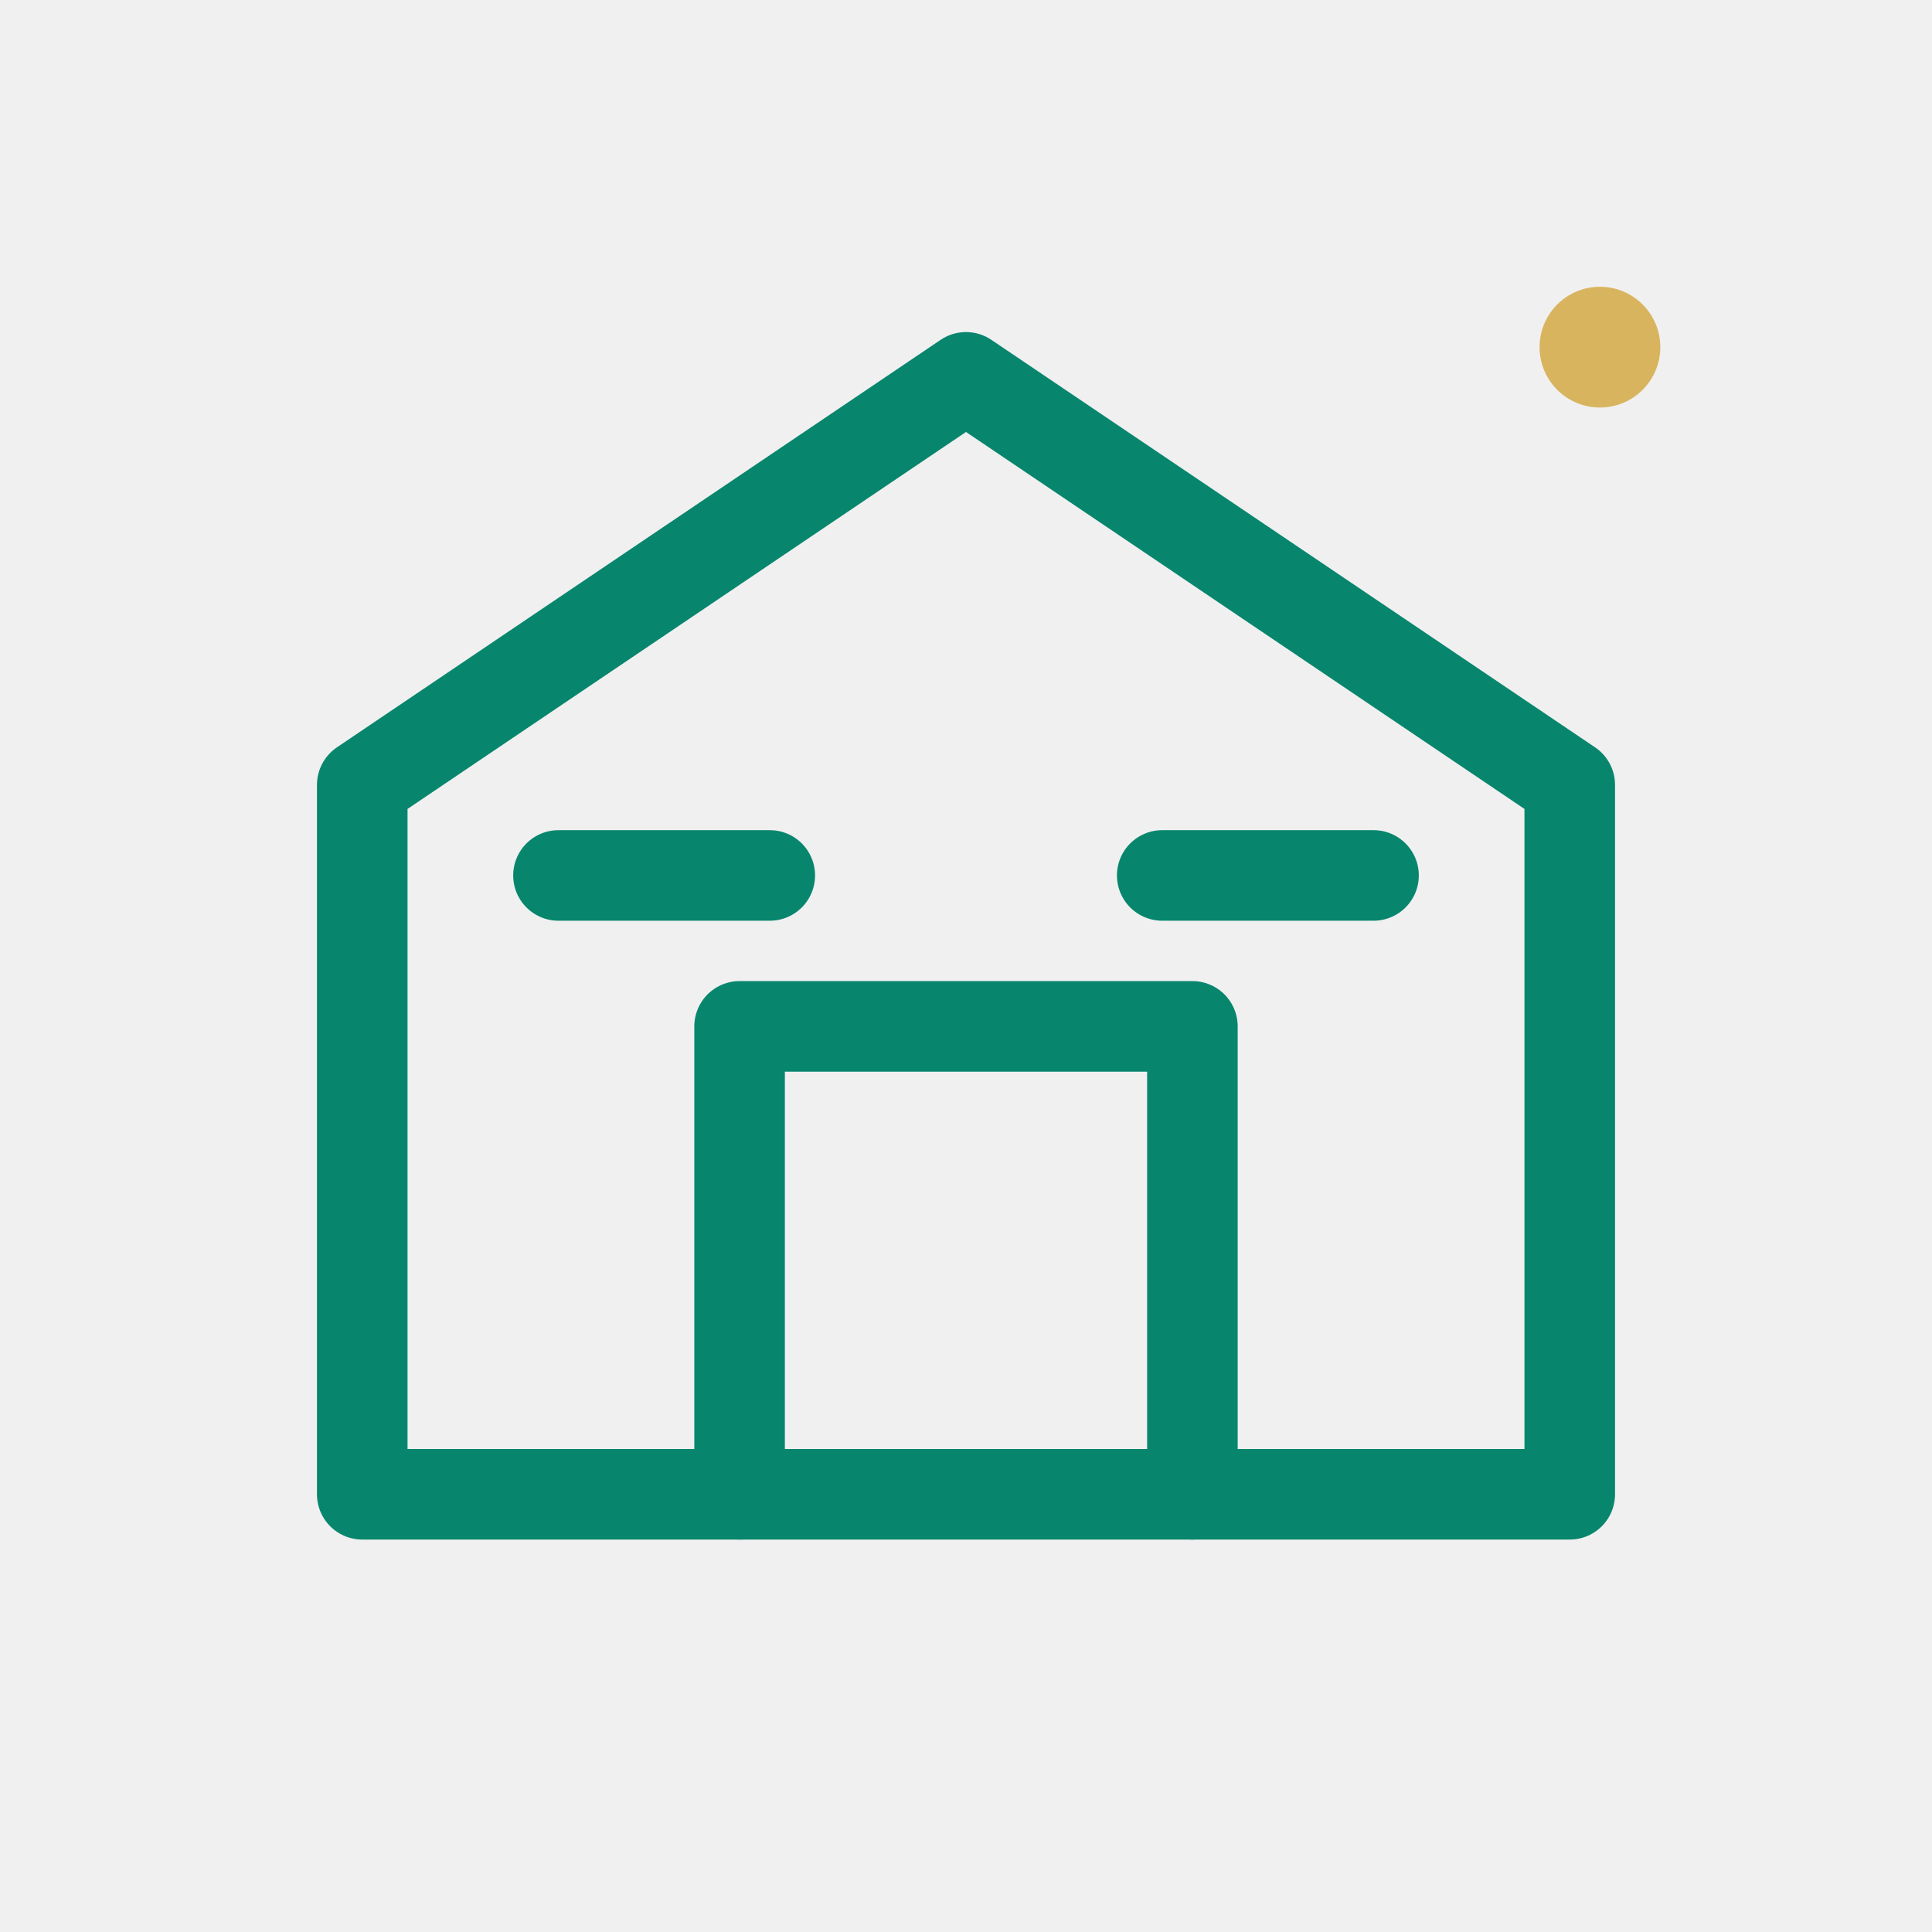
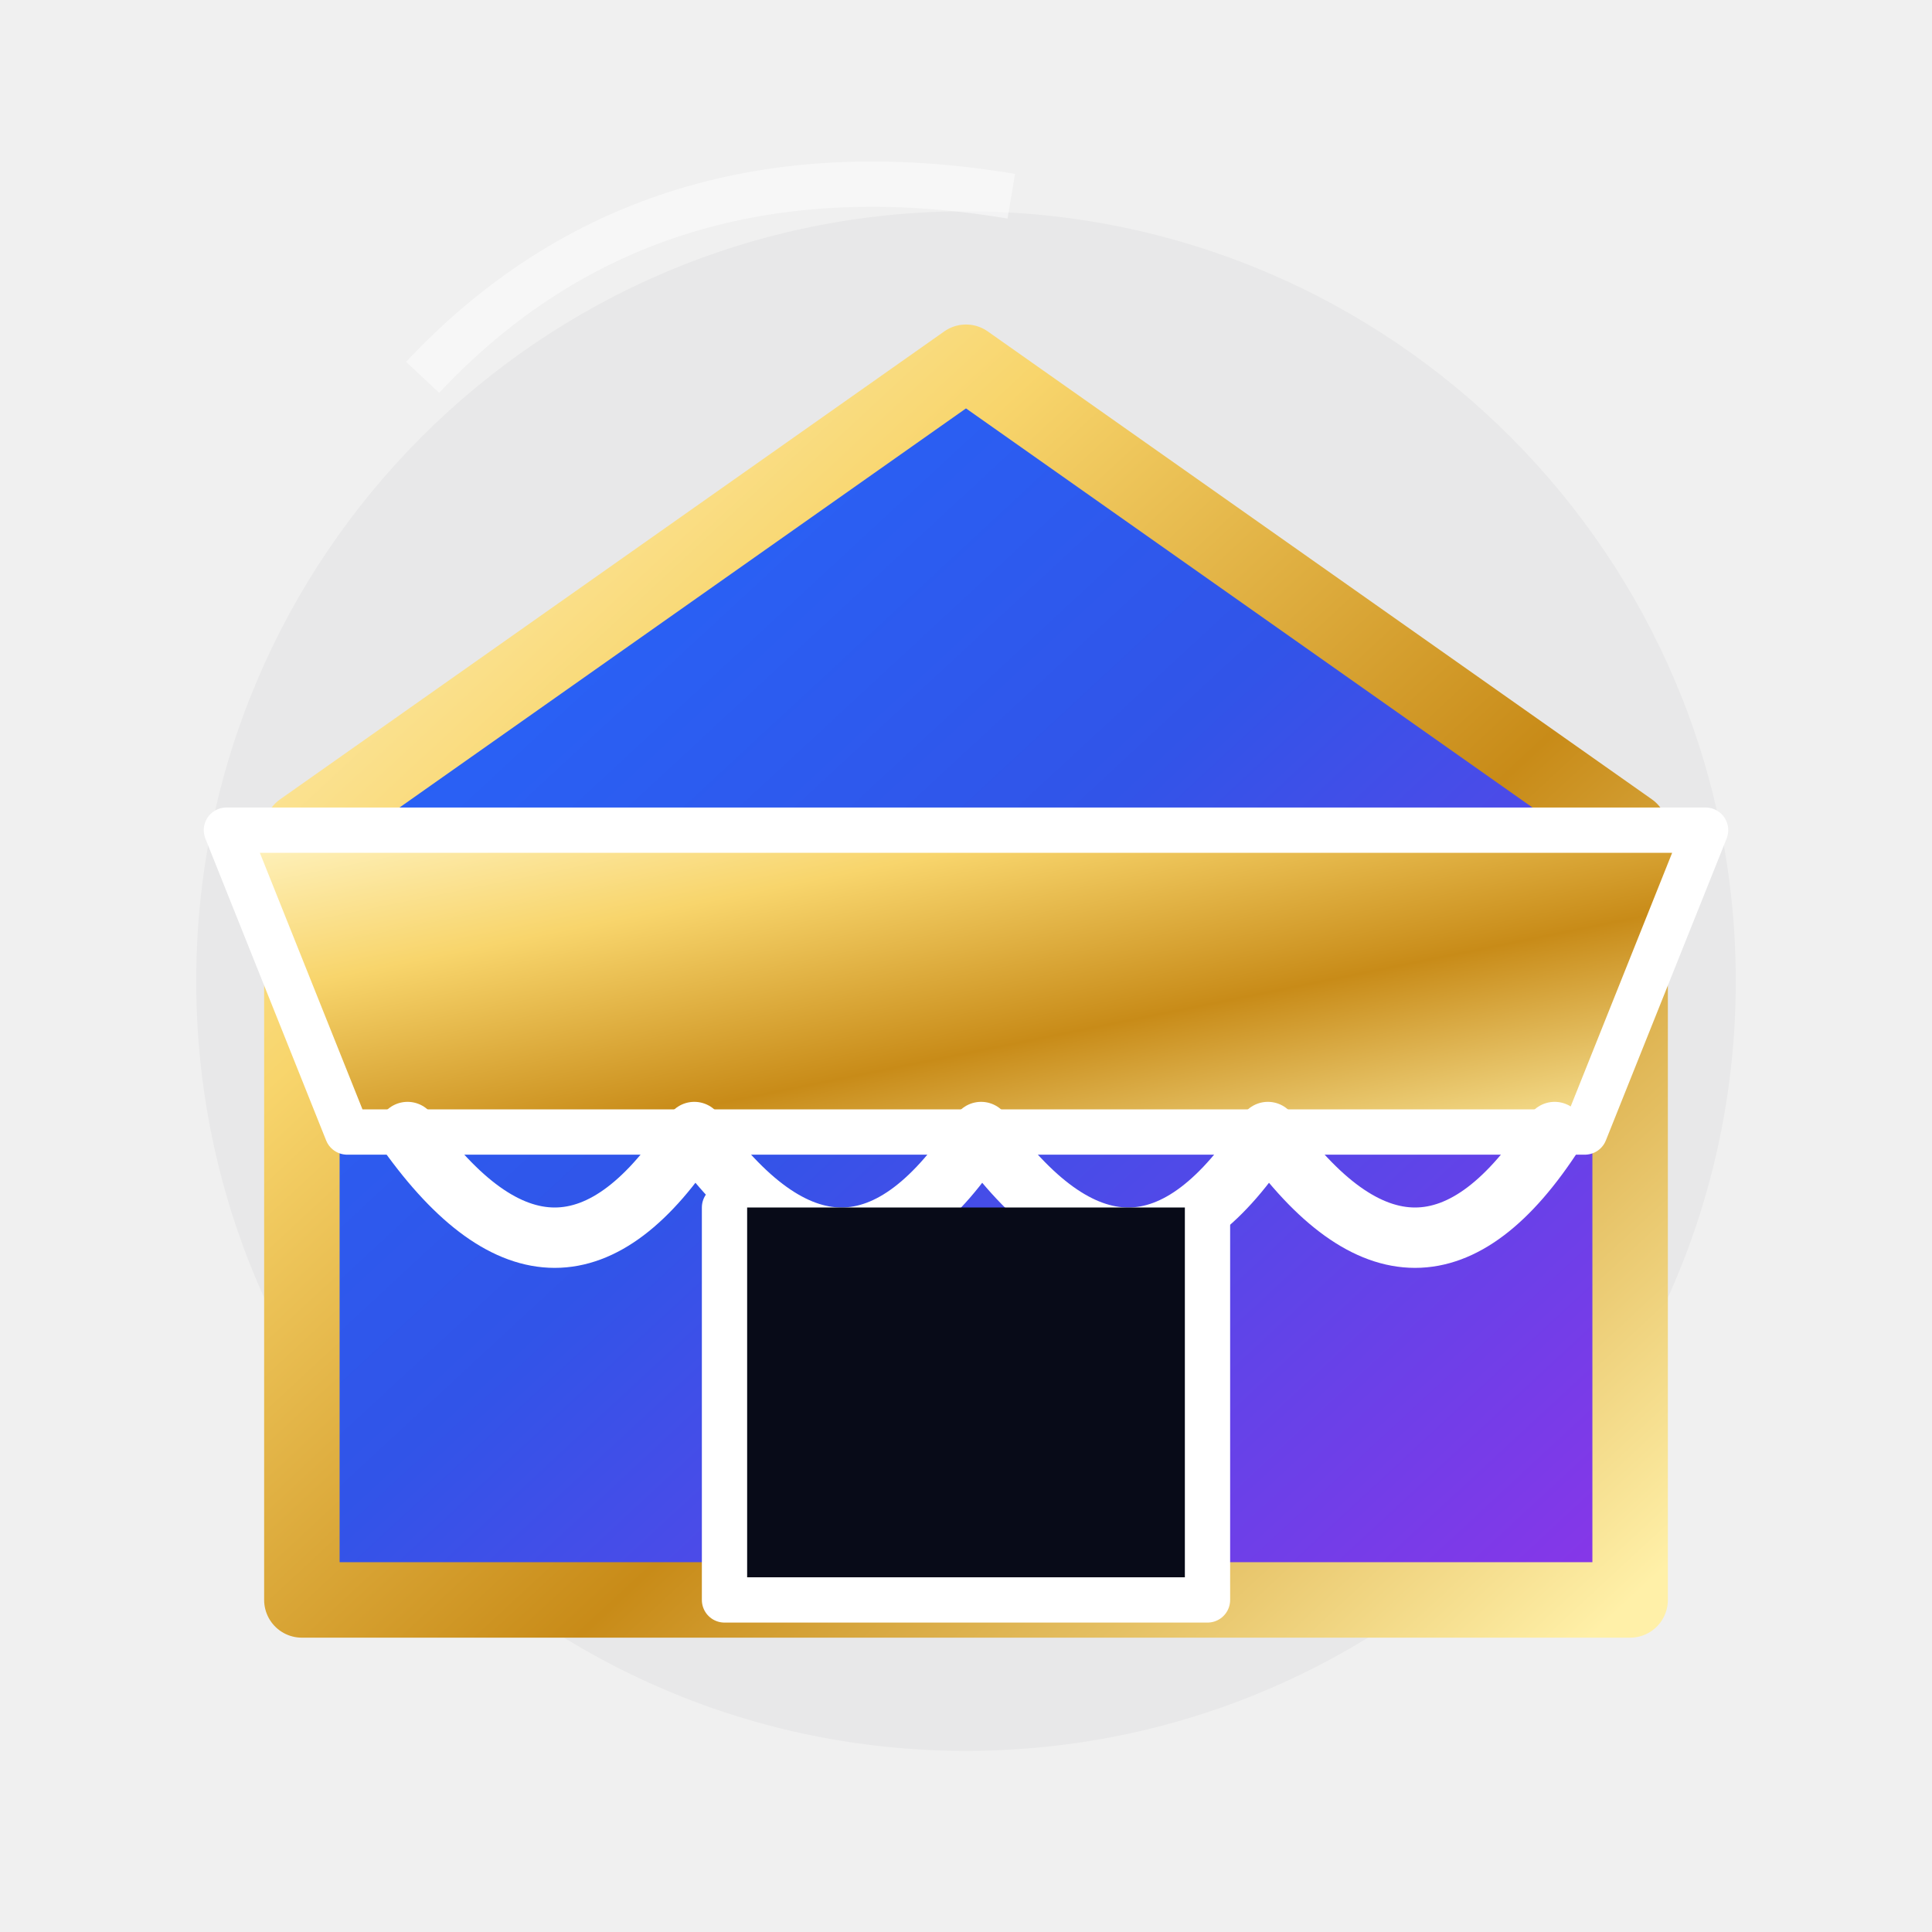
<svg xmlns="http://www.w3.org/2000/svg" width="128" height="128" viewBox="0 0 128 128" role="img" aria-label="المطعم">
-   <g fill="none" stroke="#07866D" stroke-width="6" stroke-linecap="round" stroke-linejoin="round">
-     <path d="M24 99V52l40-27 40 27v47Z" />
-     <path d="M49 99V68h30v31M37 58h14M77 58h14" />
+   <defs>
+     <linearGradient id="royal" x1="0" y1="0" x2="1" y2="1">
+       <stop offset="0" stop-color="#236BFF" />
+       <stop offset=".48" stop-color="#3154E8" />
+       <stop offset="1" stop-color="#8B35E8" />
+     </linearGradient>
+     <linearGradient id="gold" x1="0" y1="0" x2="1" y2="1">
+       <stop offset="0" stop-color="#FFF5C7" />
+       <stop offset=".28" stop-color="#F8D56C" />
+       <stop offset=".62" stop-color="#C88B18" />
+       <stop offset="1" stop-color="#FFF0A8" />
+     </linearGradient>
+     <linearGradient id="tile" x1="0" y1="0" x2="1" y2="1">
+       <stop offset="0" stop-color="#202C56" />
+       <stop offset=".55" stop-color="#11162B" />
+       <stop offset="1" stop-color="#070A14" />
+     </linearGradient>
+   </defs>
+   <circle cx="64" cy="65" r="51" fill="#080B18" opacity=".035" />
+   <g stroke-linecap="round" stroke-linejoin="round">
+     <path d="M20 55 64 24l44 31v51H20Z" fill="url(#royal)" stroke="url(#gold)" stroke-width="5" />
+     <path d="M15 55h98l-8 20H23Z" fill="url(#gold)" stroke="#fff" stroke-width="3" />
+     <path d="M27 75q10 14 19 0 10 14 19 0 10 14 19 0 10 14 19 0" fill="none" stroke="#fff" stroke-width="4" />
+     <path d="M48 80v26h32V80" fill="#080B18" stroke="#fff" stroke-width="3" />
  </g>
-   <circle cx="106" cy="23" r="4" fill="#D9B45F" />
+   <path d="M28 25Q43 9 67 13" fill="none" stroke="#FFFFFF" stroke-width="3" opacity=".48" />
</svg>
